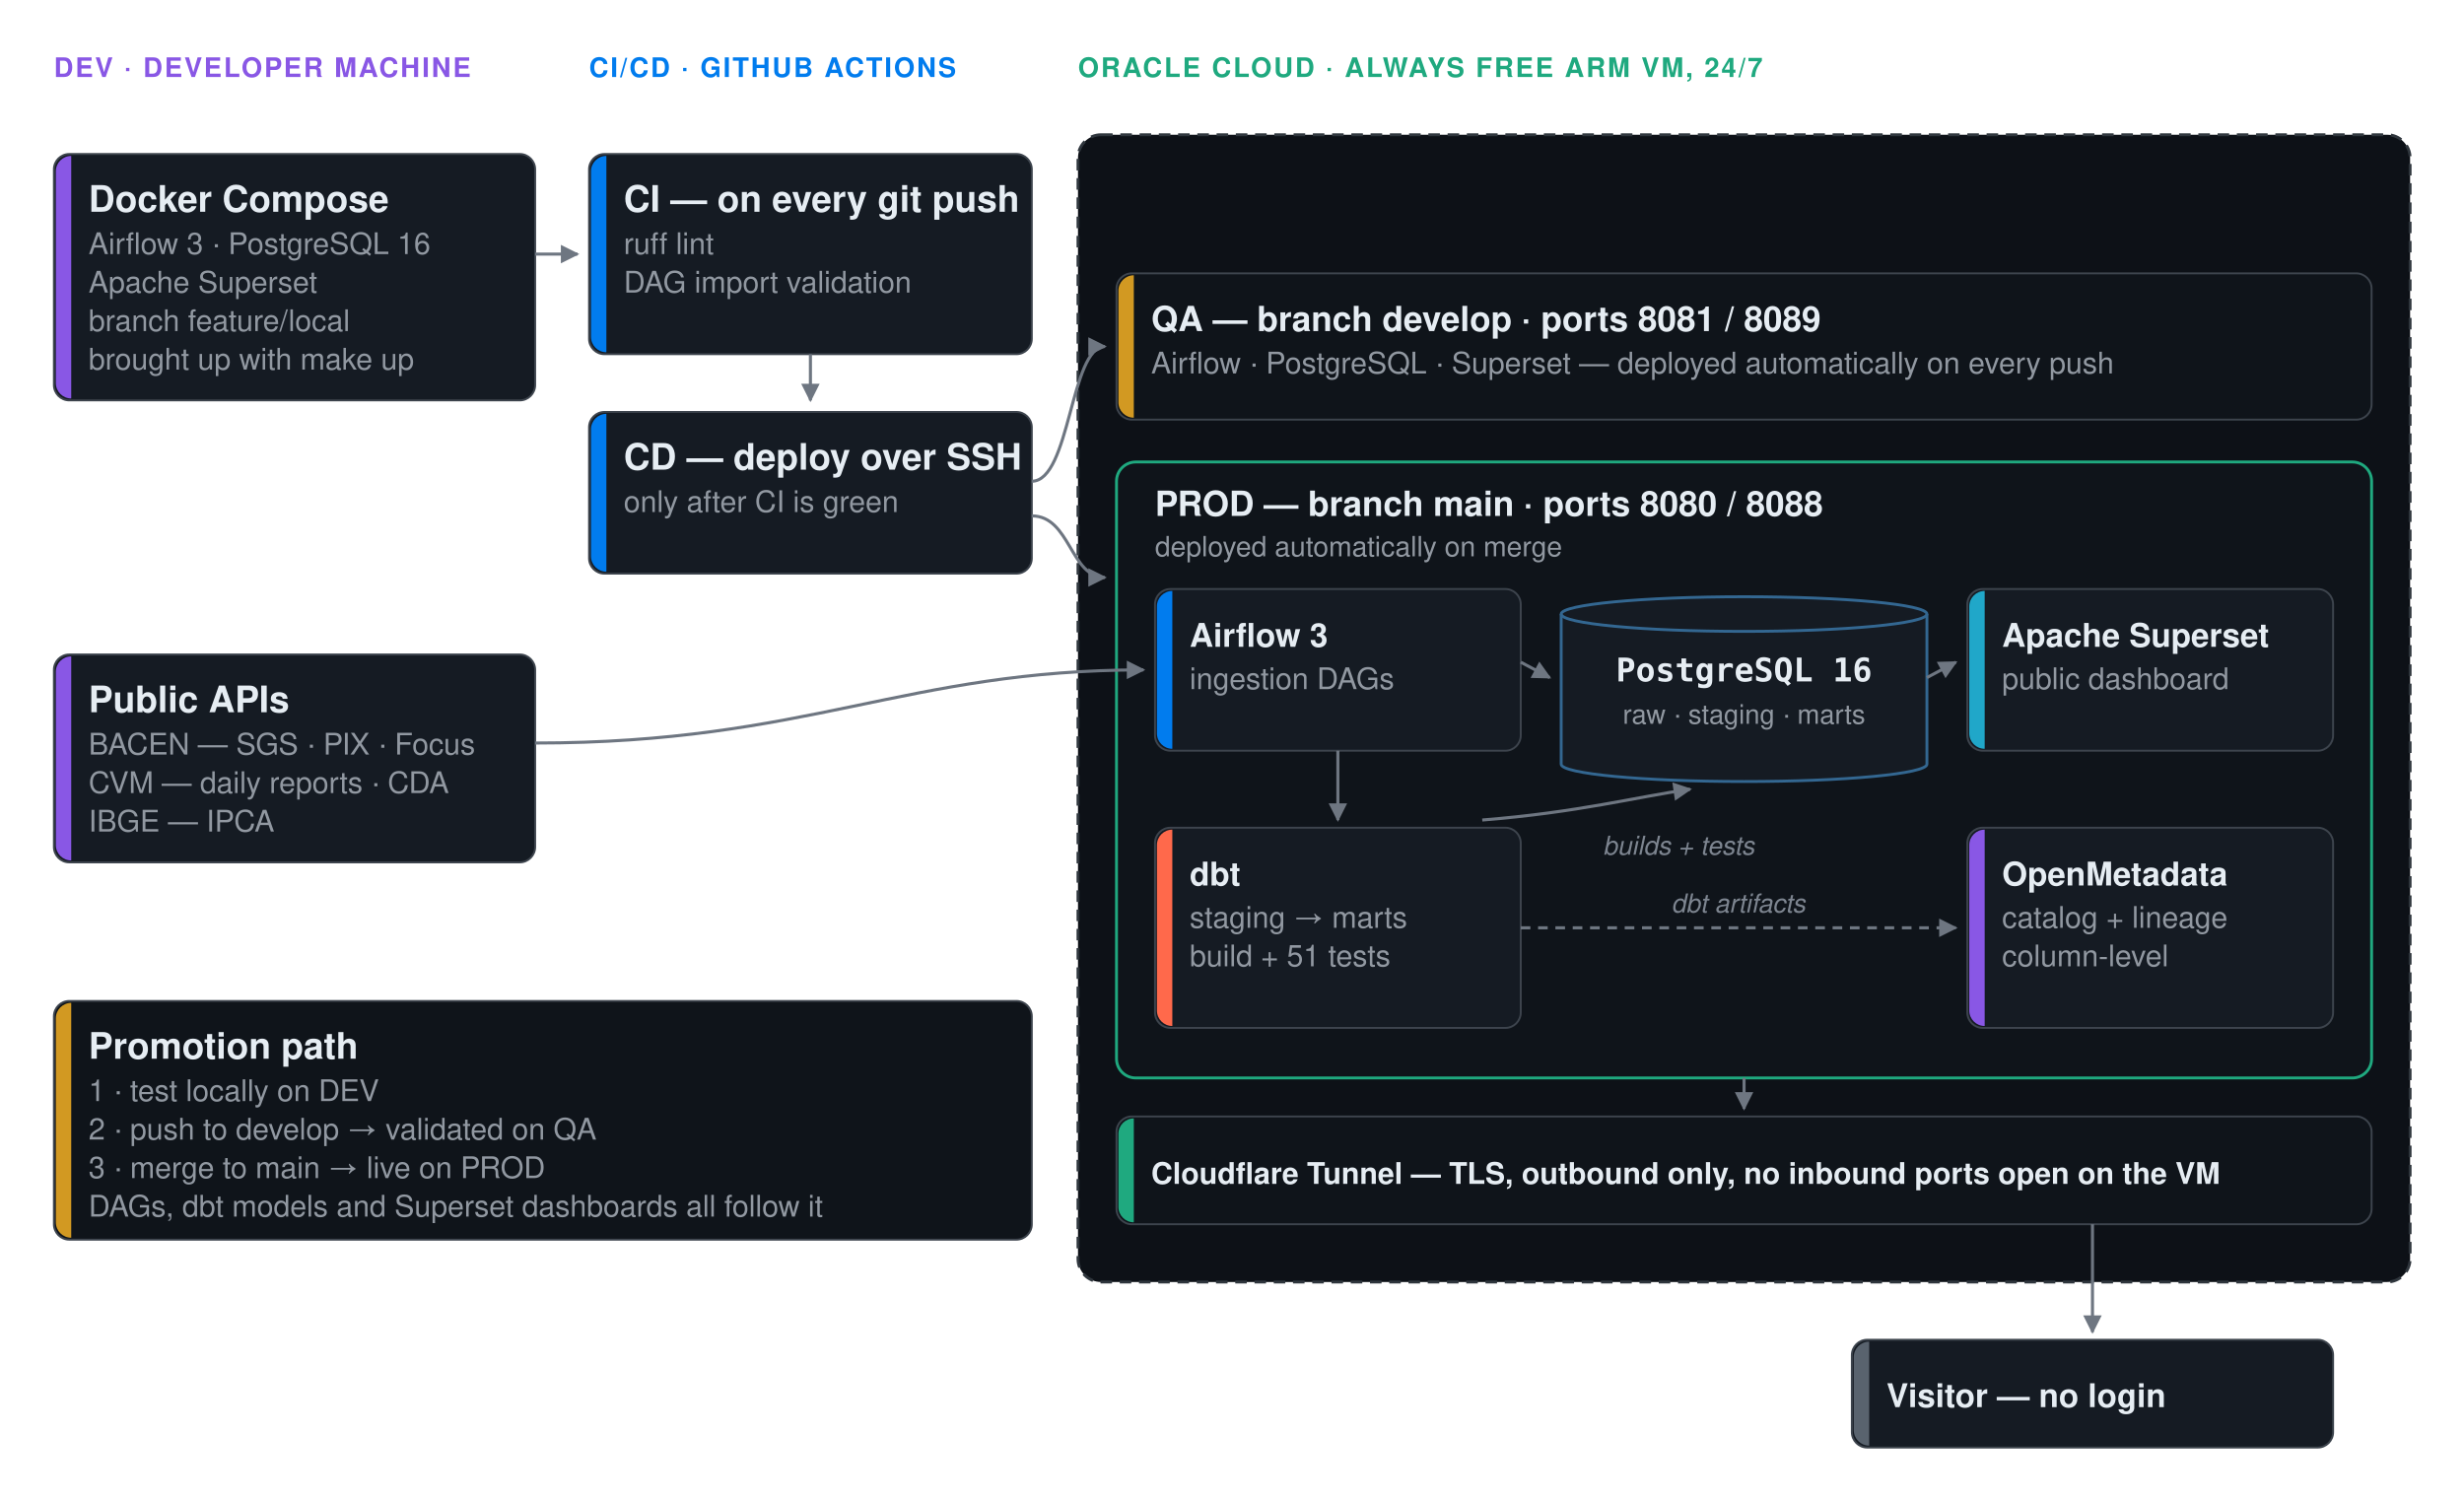
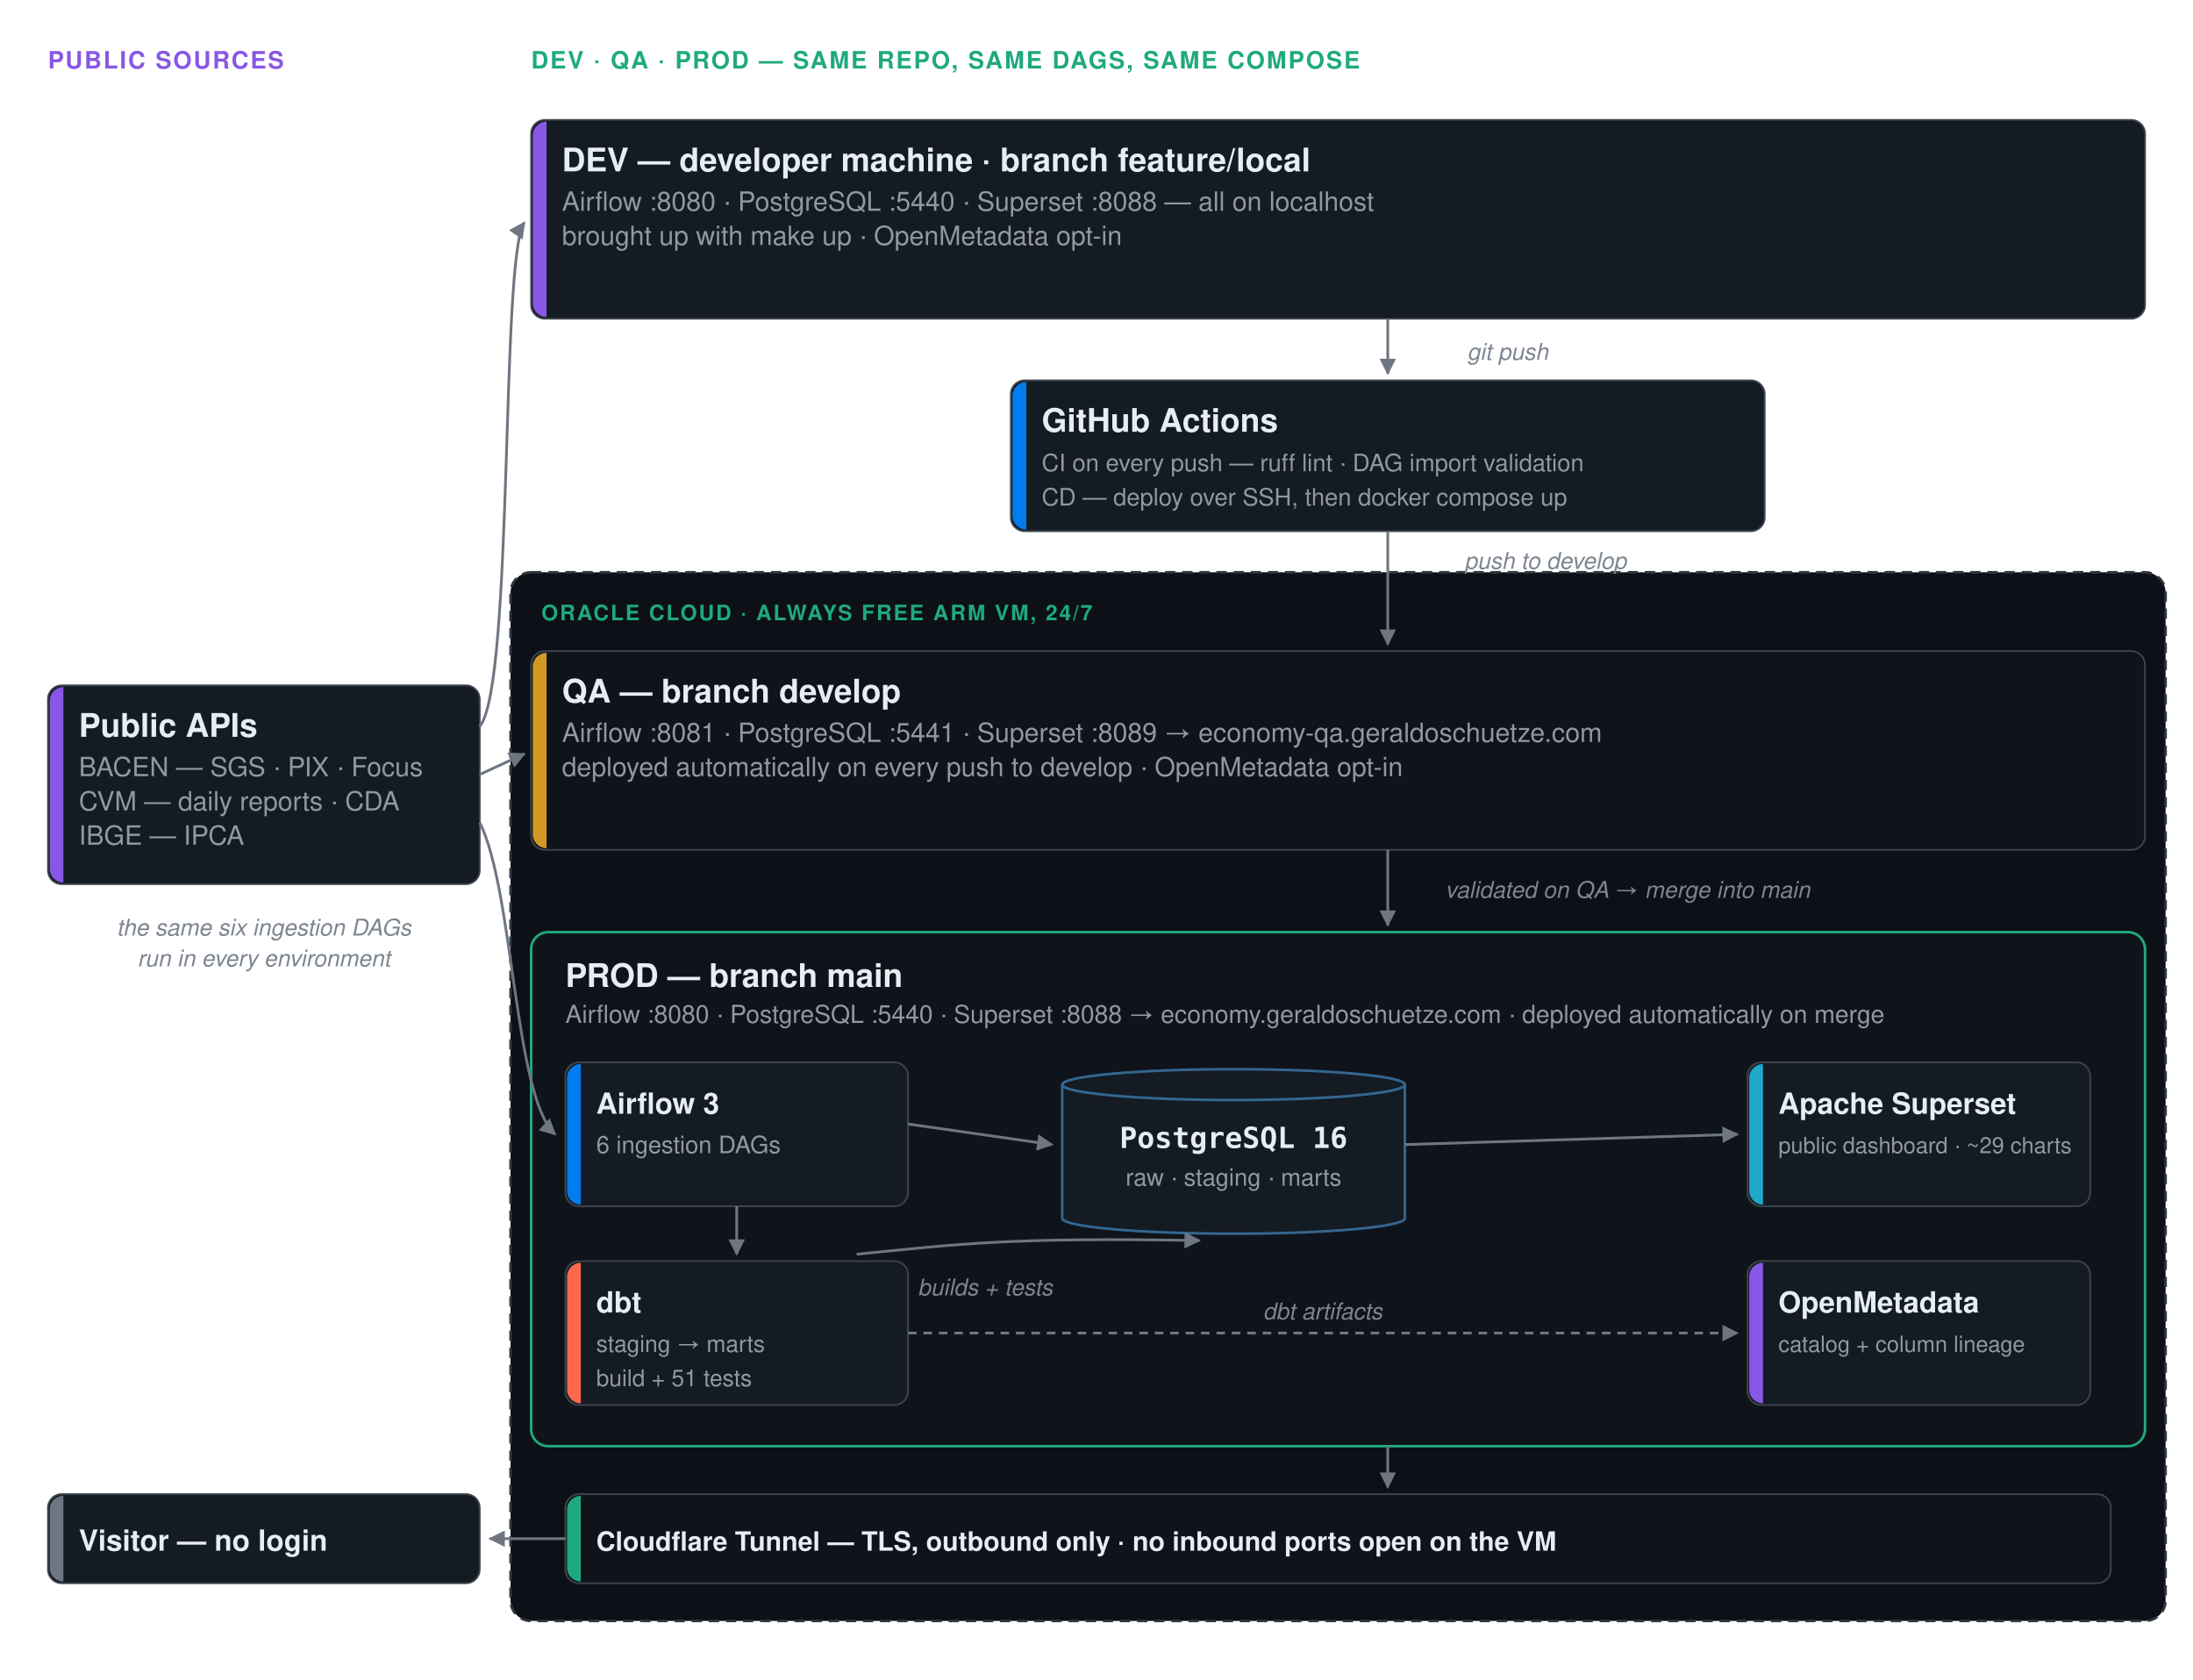
- <svg xmlns="http://www.w3.org/2000/svg" viewBox="0 0 1280 780" width="1280" height="780" role="img" aria-label="Architecture across three environments. A developer machine runs the stack on Docker Compose and pushes to GitHub Actions, which lints, validates DAG imports and deploys over SSH to QA on the develop branch and PROD on main, both on one Oracle Cloud Always Free ARM VM. Inside PROD, Airflow ingests public APIs from BACEN, CVM and IBGE into PostgreSQL, dbt builds and tests staging and marts, Superset serves the public dashboard and OpenMetadata catalogues lineage — all reached by visitors through an outbound Cloudflare Tunnel.">
+ <svg xmlns="http://www.w3.org/2000/svg" viewBox="0 0 1280 980" width="1280" height="980" role="img" aria-label="Architecture across three environments. The same public APIs — BACEN, CVM and IBGE — are ingested by the same six Airflow DAGs in DEV, QA and PROD, each into its own PostgreSQL. Promotion is sequential: the developer machine pushes to GitHub Actions, which lints and validates DAG imports, then deploys over SSH to QA on the develop branch; once validated on QA, develop is merged into main and PROD is deployed. QA and PROD sit side by side on one Oracle Cloud Always Free ARM VM. Inside PROD, Airflow writes raw data to PostgreSQL, dbt builds and tests staging and marts, Superset serves the public dashboard and OpenMetadata holds the catalog and column-level lineage, all reached through an outbound Cloudflare Tunnel by visitors who never log in.">
  <defs>
    <marker id="ah" viewBox="0 0 10 10" refX="9" refY="5" markerWidth="6" markerHeight="6" orient="auto-start-reverse">
      <path d="M0 0 L10 5 L0 10 z" fill="#6e7681" />
    </marker>
  </defs>
-   <rect width="1280" height="780" fill="none" />
-   <text x="28" y="40" font-family="-apple-system, BlinkMacSystemFont, 'Segoe UI', Helvetica, Arial, sans-serif" font-size="14" font-weight="700" letter-spacing="1" fill="#8957e5">DEV · DEVELOPER MACHINE</text>
-   <text x="306" y="40" font-family="-apple-system, BlinkMacSystemFont, 'Segoe UI', Helvetica, Arial, sans-serif" font-size="14" font-weight="700" letter-spacing="1" fill="#017CEE">CI/CD · GITHUB ACTIONS</text>
-   <text x="560" y="40" font-family="-apple-system, BlinkMacSystemFont, 'Segoe UI', Helvetica, Arial, sans-serif" font-size="14" font-weight="700" letter-spacing="1" fill="#1FA97F">ORACLE CLOUD · ALWAYS FREE ARM VM, 24/7</text>
-   <rect x="560" y="70" width="692" height="596" rx="12" fill="#0d1117" stroke="#2f363d" stroke-width="1.5" stroke-dasharray="6 4" />
-   <rect x="28" y="80" width="250" height="128" rx="8" fill="#151b23" stroke="#3d444d" stroke-width="1" />
-   <path d="M29 89 a8 8 0 0 1 8-8 h0 v126 h0 a8 8 0 0 1-8-8 Z" fill="#8957e5" />
-   <text x="46" y="110" font-family="-apple-system, BlinkMacSystemFont, 'Segoe UI', Helvetica, Arial, sans-serif" font-size="19" font-weight="600" fill="#e6edf3">Docker Compose</text>
-   <text x="46" y="132" font-family="-apple-system, BlinkMacSystemFont, 'Segoe UI', Helvetica, Arial, sans-serif" font-size="15.5" fill="#9198a1">Airflow 3 · PostgreSQL 16</text>
-   <text x="46" y="152" font-family="-apple-system, BlinkMacSystemFont, 'Segoe UI', Helvetica, Arial, sans-serif" font-size="15.5" fill="#9198a1">Apache Superset</text>
-   <text x="46" y="172" font-family="-apple-system, BlinkMacSystemFont, 'Segoe UI', Helvetica, Arial, sans-serif" font-size="15.5" fill="#9198a1">branch feature/local</text>
-   <text x="46" y="192" font-family="-apple-system, BlinkMacSystemFont, 'Segoe UI', Helvetica, Arial, sans-serif" font-size="15.5" fill="#9198a1">brought up with make up</text>
-   <rect x="28" y="340" width="250" height="108" rx="8" fill="#151b23" stroke="#3d444d" stroke-width="1" />
-   <path d="M29 349 a8 8 0 0 1 8-8 h0 v106 h0 a8 8 0 0 1-8-8 Z" fill="#8957e5" />
-   <text x="46" y="370" font-family="-apple-system, BlinkMacSystemFont, 'Segoe UI', Helvetica, Arial, sans-serif" font-size="19" font-weight="600" fill="#e6edf3">Public APIs</text>
-   <text x="46" y="392" font-family="-apple-system, BlinkMacSystemFont, 'Segoe UI', Helvetica, Arial, sans-serif" font-size="15.5" fill="#9198a1">BACEN — SGS · PIX · Focus</text>
-   <text x="46" y="412" font-family="-apple-system, BlinkMacSystemFont, 'Segoe UI', Helvetica, Arial, sans-serif" font-size="15.5" fill="#9198a1">CVM — daily reports · CDA</text>
-   <text x="46" y="432" font-family="-apple-system, BlinkMacSystemFont, 'Segoe UI', Helvetica, Arial, sans-serif" font-size="15.5" fill="#9198a1">IBGE — IPCA</text>
-   <rect x="28" y="520" width="508" height="124" rx="8" fill="#0f141a" stroke="#3d444d" stroke-width="1" />
-   <path d="M29 529 a8 8 0 0 1 8-8 h0 v122 h0 a8 8 0 0 1-8-8 Z" fill="#d29922" />
-   <text x="46" y="550" font-family="-apple-system, BlinkMacSystemFont, 'Segoe UI', Helvetica, Arial, sans-serif" font-size="19" font-weight="600" fill="#e6edf3">Promotion path</text>
-   <text x="46" y="572" font-family="-apple-system, BlinkMacSystemFont, 'Segoe UI', Helvetica, Arial, sans-serif" font-size="15.5" fill="#9198a1">1 · test locally on DEV</text>
-   <text x="46" y="592" font-family="-apple-system, BlinkMacSystemFont, 'Segoe UI', Helvetica, Arial, sans-serif" font-size="15.5" fill="#9198a1">2 · push to develop → validated on QA</text>
-   <text x="46" y="612" font-family="-apple-system, BlinkMacSystemFont, 'Segoe UI', Helvetica, Arial, sans-serif" font-size="15.5" fill="#9198a1">3 · merge to main → live on PROD</text>
-   <text x="46" y="632" font-family="-apple-system, BlinkMacSystemFont, 'Segoe UI', Helvetica, Arial, sans-serif" font-size="15.5" fill="#9198a1">DAGs, dbt models and Superset dashboards all follow it</text>
-   <rect x="306" y="80" width="230" height="104" rx="8" fill="#151b23" stroke="#3d444d" stroke-width="1" />
-   <path d="M307 89 a8 8 0 0 1 8-8 h0 v102 h0 a8 8 0 0 1-8-8 Z" fill="#017CEE" />
-   <text x="324" y="110" font-family="-apple-system, BlinkMacSystemFont, 'Segoe UI', Helvetica, Arial, sans-serif" font-size="19" font-weight="600" fill="#e6edf3">CI — on every git push</text>
-   <text x="324" y="132" font-family="-apple-system, BlinkMacSystemFont, 'Segoe UI', Helvetica, Arial, sans-serif" font-size="15.5" fill="#9198a1">ruff lint</text>
-   <text x="324" y="152" font-family="-apple-system, BlinkMacSystemFont, 'Segoe UI', Helvetica, Arial, sans-serif" font-size="15.5" fill="#9198a1">DAG import validation</text>
-   <rect x="306" y="214" width="230" height="84" rx="8" fill="#151b23" stroke="#3d444d" stroke-width="1" />
-   <path d="M307 223 a8 8 0 0 1 8-8 h0 v82 h0 a8 8 0 0 1-8-8 Z" fill="#017CEE" />
-   <text x="324" y="244" font-family="-apple-system, BlinkMacSystemFont, 'Segoe UI', Helvetica, Arial, sans-serif" font-size="19" font-weight="600" fill="#e6edf3">CD — deploy over SSH</text>
-   <text x="324" y="266" font-family="-apple-system, BlinkMacSystemFont, 'Segoe UI', Helvetica, Arial, sans-serif" font-size="15.5" fill="#9198a1">only after CI is green</text>
-   <rect x="580" y="142" width="652" height="76" rx="8" fill="#0f141a" stroke="#3d444d" stroke-width="1" />
-   <path d="M581 151 a8 8 0 0 1 8-8 h0 v74 h0 a8 8 0 0 1-8-8 Z" fill="#d29922" />
-   <text x="598" y="172" font-family="-apple-system, BlinkMacSystemFont, 'Segoe UI', Helvetica, Arial, sans-serif" font-size="18" font-weight="600" fill="#e6edf3">QA — branch develop · ports 8081 / 8089</text>
-   <text x="598" y="194" font-family="-apple-system, BlinkMacSystemFont, 'Segoe UI', Helvetica, Arial, sans-serif" font-size="15.5" fill="#9198a1">Airflow · PostgreSQL · Superset — deployed automatically on every push</text>
-   <rect x="580" y="240" width="652" height="320" rx="10" fill="#0f141a" stroke="#1FA97F" stroke-width="1.5" />
-   <text x="600" y="268" font-family="-apple-system, BlinkMacSystemFont, 'Segoe UI', Helvetica, Arial, sans-serif" font-size="18" font-weight="600" fill="#e6edf3">PROD — branch main · ports 8080 / 8088</text>
-   <text x="600" y="289" font-family="-apple-system, BlinkMacSystemFont, 'Segoe UI', Helvetica, Arial, sans-serif" font-size="14.5" fill="#9198a1">deployed automatically on merge</text>
-   <rect x="600" y="306" width="190" height="84" rx="8" fill="#151b23" stroke="#3d444d" stroke-width="1" />
-   <path d="M601 315 a8 8 0 0 1 8-8 h0 v82 h0 a8 8 0 0 1-8-8 Z" fill="#017CEE" />
-   <text x="618" y="336" font-family="-apple-system, BlinkMacSystemFont, 'Segoe UI', Helvetica, Arial, sans-serif" font-size="17" font-weight="600" fill="#e6edf3">Airflow 3</text>
-   <text x="618" y="358" font-family="-apple-system, BlinkMacSystemFont, 'Segoe UI', Helvetica, Arial, sans-serif" font-size="15.5" fill="#9198a1">ingestion DAGs</text>
-   <path d="M811 319 a95.0 9 0 0 1 190 0 v78 a95.0 9 0 0 1 -190 0 Z" fill="#151b23" stroke="#336791" stroke-width="1.5" />
-   <path d="M811 319 a95.0 9 0 0 0 190 0" fill="none" stroke="#336791" stroke-width="1.5" />
-   <text x="906.0" y="354" text-anchor="middle" font-family="ui-monospace, SFMono-Regular, 'SF Mono', Menlo, monospace" font-size="17" font-weight="600" fill="#e6edf3">PostgreSQL 16</text>
-   <text x="906.0" y="376" text-anchor="middle" font-family="-apple-system, BlinkMacSystemFont, 'Segoe UI', Helvetica, Arial, sans-serif" font-size="14" fill="#9198a1">raw · staging · marts</text>
-   <rect x="1022" y="306" width="190" height="84" rx="8" fill="#151b23" stroke="#3d444d" stroke-width="1" />
-   <path d="M1023 315 a8 8 0 0 1 8-8 h0 v82 h0 a8 8 0 0 1-8-8 Z" fill="#20A7C9" />
-   <text x="1040" y="336" font-family="-apple-system, BlinkMacSystemFont, 'Segoe UI', Helvetica, Arial, sans-serif" font-size="17" font-weight="600" fill="#e6edf3">Apache Superset</text>
-   <text x="1040" y="358" font-family="-apple-system, BlinkMacSystemFont, 'Segoe UI', Helvetica, Arial, sans-serif" font-size="15.5" fill="#9198a1">public dashboard</text>
-   <rect x="600" y="430" width="190" height="104" rx="8" fill="#151b23" stroke="#3d444d" stroke-width="1" />
-   <path d="M601 439 a8 8 0 0 1 8-8 h0 v102 h0 a8 8 0 0 1-8-8 Z" fill="#FF694B" />
-   <text x="618" y="460" font-family="-apple-system, BlinkMacSystemFont, 'Segoe UI', Helvetica, Arial, sans-serif" font-size="17" font-weight="600" fill="#e6edf3">dbt</text>
-   <text x="618" y="482" font-family="-apple-system, BlinkMacSystemFont, 'Segoe UI', Helvetica, Arial, sans-serif" font-size="15.5" fill="#9198a1">staging → marts</text>
-   <text x="618" y="502" font-family="-apple-system, BlinkMacSystemFont, 'Segoe UI', Helvetica, Arial, sans-serif" font-size="15.5" fill="#9198a1">build + 51 tests</text>
-   <rect x="1022" y="430" width="190" height="104" rx="8" fill="#151b23" stroke="#3d444d" stroke-width="1" />
-   <path d="M1023 439 a8 8 0 0 1 8-8 h0 v102 h0 a8 8 0 0 1-8-8 Z" fill="#8957e5" />
-   <text x="1040" y="460" font-family="-apple-system, BlinkMacSystemFont, 'Segoe UI', Helvetica, Arial, sans-serif" font-size="17" font-weight="600" fill="#e6edf3">OpenMetadata</text>
-   <text x="1040" y="482" font-family="-apple-system, BlinkMacSystemFont, 'Segoe UI', Helvetica, Arial, sans-serif" font-size="15.5" fill="#9198a1">catalog + lineage</text>
-   <text x="1040" y="502" font-family="-apple-system, BlinkMacSystemFont, 'Segoe UI', Helvetica, Arial, sans-serif" font-size="15.5" fill="#9198a1">column-level</text>
-   <rect x="580" y="580" width="652" height="56" rx="8" fill="#0f141a" stroke="#3d444d" stroke-width="1" />
-   <path d="M581 589 a8 8 0 0 1 8-8 h0 v54 h0 a8 8 0 0 1-8-8 Z" fill="#1FA97F" />
-   <text x="598" y="615.0" font-family="-apple-system, BlinkMacSystemFont, 'Segoe UI', Helvetica, Arial, sans-serif" font-size="15.5" font-weight="600" fill="#e6edf3">Cloudflare Tunnel — TLS, outbound only, no inbound ports open on the VM</text>
-   <rect x="962" y="696" width="250" height="56" rx="8" fill="#151b23" stroke="#3d444d" stroke-width="1" />
-   <path d="M963 705 a8 8 0 0 1 8-8 h0 v54 h0 a8 8 0 0 1-8-8 Z" fill="#59636e" />
-   <text x="980" y="731.0" font-family="-apple-system, BlinkMacSystemFont, 'Segoe UI', Helvetica, Arial, sans-serif" font-size="17" font-weight="600" fill="#e6edf3">Visitor — no login</text>
-   <path d="M278 132 L300 132" fill="none" stroke="#6e7681" stroke-width="1.6" marker-end="url(#ah)" />
-   <path d="M421 184 L421 208" fill="none" stroke="#6e7681" stroke-width="1.6" marker-end="url(#ah)" />
-   <path d="M536 250 C556 250 556 180 574 180" fill="none" stroke="#6e7681" stroke-width="1.6" marker-end="url(#ah)" />
-   <path d="M536 268 C556 268 556 300 574 300" fill="none" stroke="#6e7681" stroke-width="1.6" marker-end="url(#ah)" />
-   <path d="M278 386 C420 386 470 348 594 348" fill="none" stroke="#6e7681" stroke-width="1.6" marker-end="url(#ah)" />
-   <path d="M790 344 L805 352" fill="none" stroke="#6e7681" stroke-width="1.6" marker-end="url(#ah)" />
-   <path d="M695 390 L695 426" fill="none" stroke="#6e7681" stroke-width="1.6" marker-end="url(#ah)" />
-   <path d="M770 426 C820 422 850 414 878 410" fill="none" stroke="#6e7681" stroke-width="1.6" marker-end="url(#ah)" />
-   <text x="872" y="444" text-anchor="middle" font-family="-apple-system, BlinkMacSystemFont, 'Segoe UI', Helvetica, Arial, sans-serif" font-size="13.5" font-style="italic" fill="#7d8590">builds + tests</text>
-   <path d="M1001 352 L1016 344" fill="none" stroke="#6e7681" stroke-width="1.6" marker-end="url(#ah)" />
-   <path d="M790 482 L1016 482" fill="none" stroke="#6e7681" stroke-width="1.6" stroke-dasharray="5 4" marker-end="url(#ah)" />
-   <text x="903" y="474" text-anchor="middle" font-family="-apple-system, BlinkMacSystemFont, 'Segoe UI', Helvetica, Arial, sans-serif" font-size="13.5" font-style="italic" fill="#7d8590">dbt artifacts</text>
-   <path d="M906 560 L906 576" fill="none" stroke="#6e7681" stroke-width="1.6" marker-end="url(#ah)" />
-   <path d="M1087 636 L1087 692" fill="none" stroke="#6e7681" stroke-width="1.6" marker-end="url(#ah)" />
+   <rect width="1280" height="980" fill="none" />
+   <text x="28" y="40" font-family="-apple-system, BlinkMacSystemFont, 'Segoe UI', Helvetica, Arial, sans-serif" font-size="14" font-weight="700" letter-spacing="1" fill="#8957e5">PUBLIC SOURCES</text>
+   <text x="310" y="40" font-family="-apple-system, BlinkMacSystemFont, 'Segoe UI', Helvetica, Arial, sans-serif" font-size="14" font-weight="700" letter-spacing="1" fill="#1FA97F">DEV · QA · PROD — SAME REPO, SAME DAGS, SAME COMPOSE</text>
+   <rect x="28" y="400" width="252" height="116" rx="8" fill="#151b23" stroke="#3d444d" stroke-width="1" />
+   <path d="M29 409 a8 8 0 0 1 8-8 h0 v114 h0 a8 8 0 0 1-8-8 Z" fill="#8957e5" />
+   <text x="46" y="430" font-family="-apple-system, BlinkMacSystemFont, 'Segoe UI', Helvetica, Arial, sans-serif" font-size="19" font-weight="600" fill="#e6edf3">Public APIs</text>
+   <text x="46" y="453" font-family="-apple-system, BlinkMacSystemFont, 'Segoe UI', Helvetica, Arial, sans-serif" font-size="15.5" fill="#9198a1">BACEN — SGS · PIX · Focus</text>
+   <text x="46" y="473" font-family="-apple-system, BlinkMacSystemFont, 'Segoe UI', Helvetica, Arial, sans-serif" font-size="15.5" fill="#9198a1">CVM — daily reports · CDA</text>
+   <text x="46" y="493" font-family="-apple-system, BlinkMacSystemFont, 'Segoe UI', Helvetica, Arial, sans-serif" font-size="15.5" fill="#9198a1">IBGE — IPCA</text>
+   <text x="154" y="546" text-anchor="middle" font-family="-apple-system, BlinkMacSystemFont, 'Segoe UI', Helvetica, Arial, sans-serif" font-size="13.5" font-style="italic" fill="#7d8590">the same six ingestion DAGs</text>
+   <text x="154" y="564" text-anchor="middle" font-family="-apple-system, BlinkMacSystemFont, 'Segoe UI', Helvetica, Arial, sans-serif" font-size="13.5" font-style="italic" fill="#7d8590">run in every environment</text>
+   <rect x="310" y="70" width="942" height="116" rx="8" fill="#151b23" stroke="#3d444d" stroke-width="1" />
+   <path d="M311 79 a8 8 0 0 1 8-8 h0 v114 h0 a8 8 0 0 1-8-8 Z" fill="#8957e5" />
+   <text x="328" y="100" font-family="-apple-system, BlinkMacSystemFont, 'Segoe UI', Helvetica, Arial, sans-serif" font-size="19" font-weight="600" fill="#e6edf3">DEV — developer machine · branch feature/local</text>
+   <text x="328" y="123" font-family="-apple-system, BlinkMacSystemFont, 'Segoe UI', Helvetica, Arial, sans-serif" font-size="15.5" fill="#9198a1">Airflow :8080 · PostgreSQL :5440 · Superset :8088 — all on localhost</text>
+   <text x="328" y="143" font-family="-apple-system, BlinkMacSystemFont, 'Segoe UI', Helvetica, Arial, sans-serif" font-size="15.5" fill="#9198a1">brought up with make up · OpenMetadata opt-in</text>
+   <rect x="590" y="222" width="440" height="88" rx="8" fill="#151b23" stroke="#3d444d" stroke-width="1" />
+   <path d="M591 231 a8 8 0 0 1 8-8 h0 v86 h0 a8 8 0 0 1-8-8 Z" fill="#017CEE" />
+   <text x="608" y="252" font-family="-apple-system, BlinkMacSystemFont, 'Segoe UI', Helvetica, Arial, sans-serif" font-size="19" font-weight="600" fill="#e6edf3">GitHub Actions</text>
+   <text x="608" y="275" font-family="-apple-system, BlinkMacSystemFont, 'Segoe UI', Helvetica, Arial, sans-serif" font-size="14" fill="#9198a1">CI on every push — ruff lint · DAG import validation</text>
+   <text x="608" y="295" font-family="-apple-system, BlinkMacSystemFont, 'Segoe UI', Helvetica, Arial, sans-serif" font-size="14" fill="#9198a1">CD — deploy over SSH, then docker compose up</text>
+   <rect x="298" y="334" width="966" height="612" rx="12" fill="#0d1117" stroke="#2f363d" stroke-width="1.5" stroke-dasharray="6 4" />
+   <text x="316" y="362" font-family="-apple-system, BlinkMacSystemFont, 'Segoe UI', Helvetica, Arial, sans-serif" font-size="12.5" font-weight="700" letter-spacing="1" fill="#1FA97F">ORACLE CLOUD · ALWAYS FREE ARM VM, 24/7</text>
+   <rect x="310" y="380" width="942" height="116" rx="8" fill="#0f141a" stroke="#3d444d" stroke-width="1" />
+   <path d="M311 389 a8 8 0 0 1 8-8 h0 v114 h0 a8 8 0 0 1-8-8 Z" fill="#d29922" />
+   <text x="328" y="410" font-family="-apple-system, BlinkMacSystemFont, 'Segoe UI', Helvetica, Arial, sans-serif" font-size="19" font-weight="600" fill="#e6edf3">QA — branch develop</text>
+   <text x="328" y="433" font-family="-apple-system, BlinkMacSystemFont, 'Segoe UI', Helvetica, Arial, sans-serif" font-size="15.5" fill="#9198a1">Airflow :8081 · PostgreSQL :5441 · Superset :8089 → economy-qa.geraldoschuetze.com</text>
+   <text x="328" y="453" font-family="-apple-system, BlinkMacSystemFont, 'Segoe UI', Helvetica, Arial, sans-serif" font-size="15.5" fill="#9198a1">deployed automatically on every push to develop · OpenMetadata opt-in</text>
+   <rect x="310" y="544" width="942" height="300" rx="10" fill="#0f141a" stroke="#1FA97F" stroke-width="1.5" />
+   <text x="330" y="576" font-family="-apple-system, BlinkMacSystemFont, 'Segoe UI', Helvetica, Arial, sans-serif" font-size="19" font-weight="600" fill="#e6edf3">PROD — branch main</text>
+   <text x="330" y="597" font-family="-apple-system, BlinkMacSystemFont, 'Segoe UI', Helvetica, Arial, sans-serif" font-size="14.5" fill="#9198a1">Airflow :8080 · PostgreSQL :5440 · Superset :8088 → economy.geraldoschuetze.com · deployed automatically on merge</text>
+   <rect x="330" y="620" width="200" height="84" rx="8" fill="#151b23" stroke="#3d444d" stroke-width="1" />
+   <path d="M331 629 a8 8 0 0 1 8-8 h0 v82 h0 a8 8 0 0 1-8-8 Z" fill="#017CEE" />
+   <text x="348" y="650" font-family="-apple-system, BlinkMacSystemFont, 'Segoe UI', Helvetica, Arial, sans-serif" font-size="17" font-weight="600" fill="#e6edf3">Airflow 3</text>
+   <text x="348" y="673" font-family="-apple-system, BlinkMacSystemFont, 'Segoe UI', Helvetica, Arial, sans-serif" font-size="14" fill="#9198a1">6 ingestion DAGs</text>
+   <path d="M620 633 a100.0 9 0 0 1 200 0 v78 a100.0 9 0 0 1 -200 0 Z" fill="#151b23" stroke="#336791" stroke-width="1.5" />
+   <path d="M620 633 a100.0 9 0 0 0 200 0" fill="none" stroke="#336791" stroke-width="1.5" />
+   <text x="720.0" y="670" text-anchor="middle" font-family="ui-monospace, SFMono-Regular, 'SF Mono', Menlo, monospace" font-size="17" font-weight="600" fill="#e6edf3">PostgreSQL 16</text>
+   <text x="720.0" y="692" text-anchor="middle" font-family="-apple-system, BlinkMacSystemFont, 'Segoe UI', Helvetica, Arial, sans-serif" font-size="14" fill="#9198a1">raw · staging · marts</text>
+   <rect x="1020" y="620" width="200" height="84" rx="8" fill="#151b23" stroke="#3d444d" stroke-width="1" />
+   <path d="M1021 629 a8 8 0 0 1 8-8 h0 v82 h0 a8 8 0 0 1-8-8 Z" fill="#20A7C9" />
+   <text x="1038" y="650" font-family="-apple-system, BlinkMacSystemFont, 'Segoe UI', Helvetica, Arial, sans-serif" font-size="17" font-weight="600" fill="#e6edf3">Apache Superset</text>
+   <text x="1038" y="673" font-family="-apple-system, BlinkMacSystemFont, 'Segoe UI', Helvetica, Arial, sans-serif" font-size="13" fill="#9198a1">public dashboard · ~29 charts</text>
+   <rect x="330" y="736" width="200" height="84" rx="8" fill="#151b23" stroke="#3d444d" stroke-width="1" />
+   <path d="M331 745 a8 8 0 0 1 8-8 h0 v82 h0 a8 8 0 0 1-8-8 Z" fill="#FF694B" />
+   <text x="348" y="766" font-family="-apple-system, BlinkMacSystemFont, 'Segoe UI', Helvetica, Arial, sans-serif" font-size="17" font-weight="600" fill="#e6edf3">dbt</text>
+   <text x="348" y="789" font-family="-apple-system, BlinkMacSystemFont, 'Segoe UI', Helvetica, Arial, sans-serif" font-size="13.5" fill="#9198a1">staging → marts</text>
+   <text x="348" y="809" font-family="-apple-system, BlinkMacSystemFont, 'Segoe UI', Helvetica, Arial, sans-serif" font-size="13.5" fill="#9198a1">build + 51 tests</text>
+   <rect x="1020" y="736" width="200" height="84" rx="8" fill="#151b23" stroke="#3d444d" stroke-width="1" />
+   <path d="M1021 745 a8 8 0 0 1 8-8 h0 v82 h0 a8 8 0 0 1-8-8 Z" fill="#8957e5" />
+   <text x="1038" y="766" font-family="-apple-system, BlinkMacSystemFont, 'Segoe UI', Helvetica, Arial, sans-serif" font-size="17" font-weight="600" fill="#e6edf3">OpenMetadata</text>
+   <text x="1038" y="789" font-family="-apple-system, BlinkMacSystemFont, 'Segoe UI', Helvetica, Arial, sans-serif" font-size="13" fill="#9198a1">catalog + column lineage</text>
+   <rect x="330" y="872" width="902" height="52" rx="8" fill="#0f141a" stroke="#3d444d" stroke-width="1" />
+   <path d="M331 881 a8 8 0 0 1 8-8 h0 v50 h0 a8 8 0 0 1-8-8 Z" fill="#1FA97F" />
+   <text x="348" y="905.0" font-family="-apple-system, BlinkMacSystemFont, 'Segoe UI', Helvetica, Arial, sans-serif" font-size="15.5" font-weight="600" fill="#e6edf3">Cloudflare Tunnel — TLS, outbound only · no inbound ports open on the VM</text>
+   <rect x="28" y="872" width="252" height="52" rx="8" fill="#151b23" stroke="#3d444d" stroke-width="1" />
+   <path d="M29 881 a8 8 0 0 1 8-8 h0 v50 h0 a8 8 0 0 1-8-8 Z" fill="#6e7681" />
+   <text x="46" y="905.0" font-family="-apple-system, BlinkMacSystemFont, 'Segoe UI', Helvetica, Arial, sans-serif" font-size="17" font-weight="600" fill="#e6edf3">Visitor — no login</text>
+   <path d="M280 424 C300 400 292 150 306 130" fill="none" stroke="#6e7681" stroke-width="1.6" marker-end="url(#ah)" />
+   <path d="M280 452 L306 440" fill="none" stroke="#6e7681" stroke-width="1.6" marker-end="url(#ah)" />
+   <path d="M280 480 C300 520 300 640 324 662" fill="none" stroke="#6e7681" stroke-width="1.6" marker-end="url(#ah)" />
+   <path d="M810 186 L810 218" fill="none" stroke="#6e7681" stroke-width="1.6" marker-end="url(#ah)" />
+   <text x="880" y="210" text-anchor="middle" font-family="-apple-system, BlinkMacSystemFont, 'Segoe UI', Helvetica, Arial, sans-serif" font-size="13.5" font-style="italic" fill="#7d8590">git push</text>
+   <path d="M810 310 L810 376" fill="none" stroke="#6e7681" stroke-width="1.6" marker-end="url(#ah)" />
+   <text x="902" y="332" text-anchor="middle" font-family="-apple-system, BlinkMacSystemFont, 'Segoe UI', Helvetica, Arial, sans-serif" font-size="13.5" font-style="italic" fill="#7d8590">push to develop</text>
+   <path d="M810 496 L810 540" fill="none" stroke="#6e7681" stroke-width="1.6" marker-end="url(#ah)" />
+   <text x="950" y="524" text-anchor="middle" font-family="-apple-system, BlinkMacSystemFont, 'Segoe UI', Helvetica, Arial, sans-serif" font-size="13.5" font-style="italic" fill="#7d8590">validated on QA → merge into main</text>
+   <path d="M530 656 L614 668" fill="none" stroke="#6e7681" stroke-width="1.6" marker-end="url(#ah)" />
+   <path d="M430 704 L430 732" fill="none" stroke="#6e7681" stroke-width="1.6" marker-end="url(#ah)" />
+   <path d="M500 732 C560 726 590 722 700 724" fill="none" stroke="#6e7681" stroke-width="1.6" marker-end="url(#ah)" />
+   <text x="575" y="756" text-anchor="middle" font-family="-apple-system, BlinkMacSystemFont, 'Segoe UI', Helvetica, Arial, sans-serif" font-size="13.5" font-style="italic" fill="#7d8590">builds + tests</text>
+   <path d="M820 668 L1014 662" fill="none" stroke="#6e7681" stroke-width="1.6" marker-end="url(#ah)" />
+   <path d="M530 778 L1014 778" fill="none" stroke="#6e7681" stroke-width="1.6" stroke-dasharray="5 4" marker-end="url(#ah)" />
+   <text x="772" y="770" text-anchor="middle" font-family="-apple-system, BlinkMacSystemFont, 'Segoe UI', Helvetica, Arial, sans-serif" font-size="13.5" font-style="italic" fill="#7d8590">dbt artifacts</text>
+   <path d="M810 844 L810 868" fill="none" stroke="#6e7681" stroke-width="1.6" marker-end="url(#ah)" />
+   <path d="M330 898 L286 898" fill="none" stroke="#6e7681" stroke-width="1.6" marker-end="url(#ah)" />
</svg>
